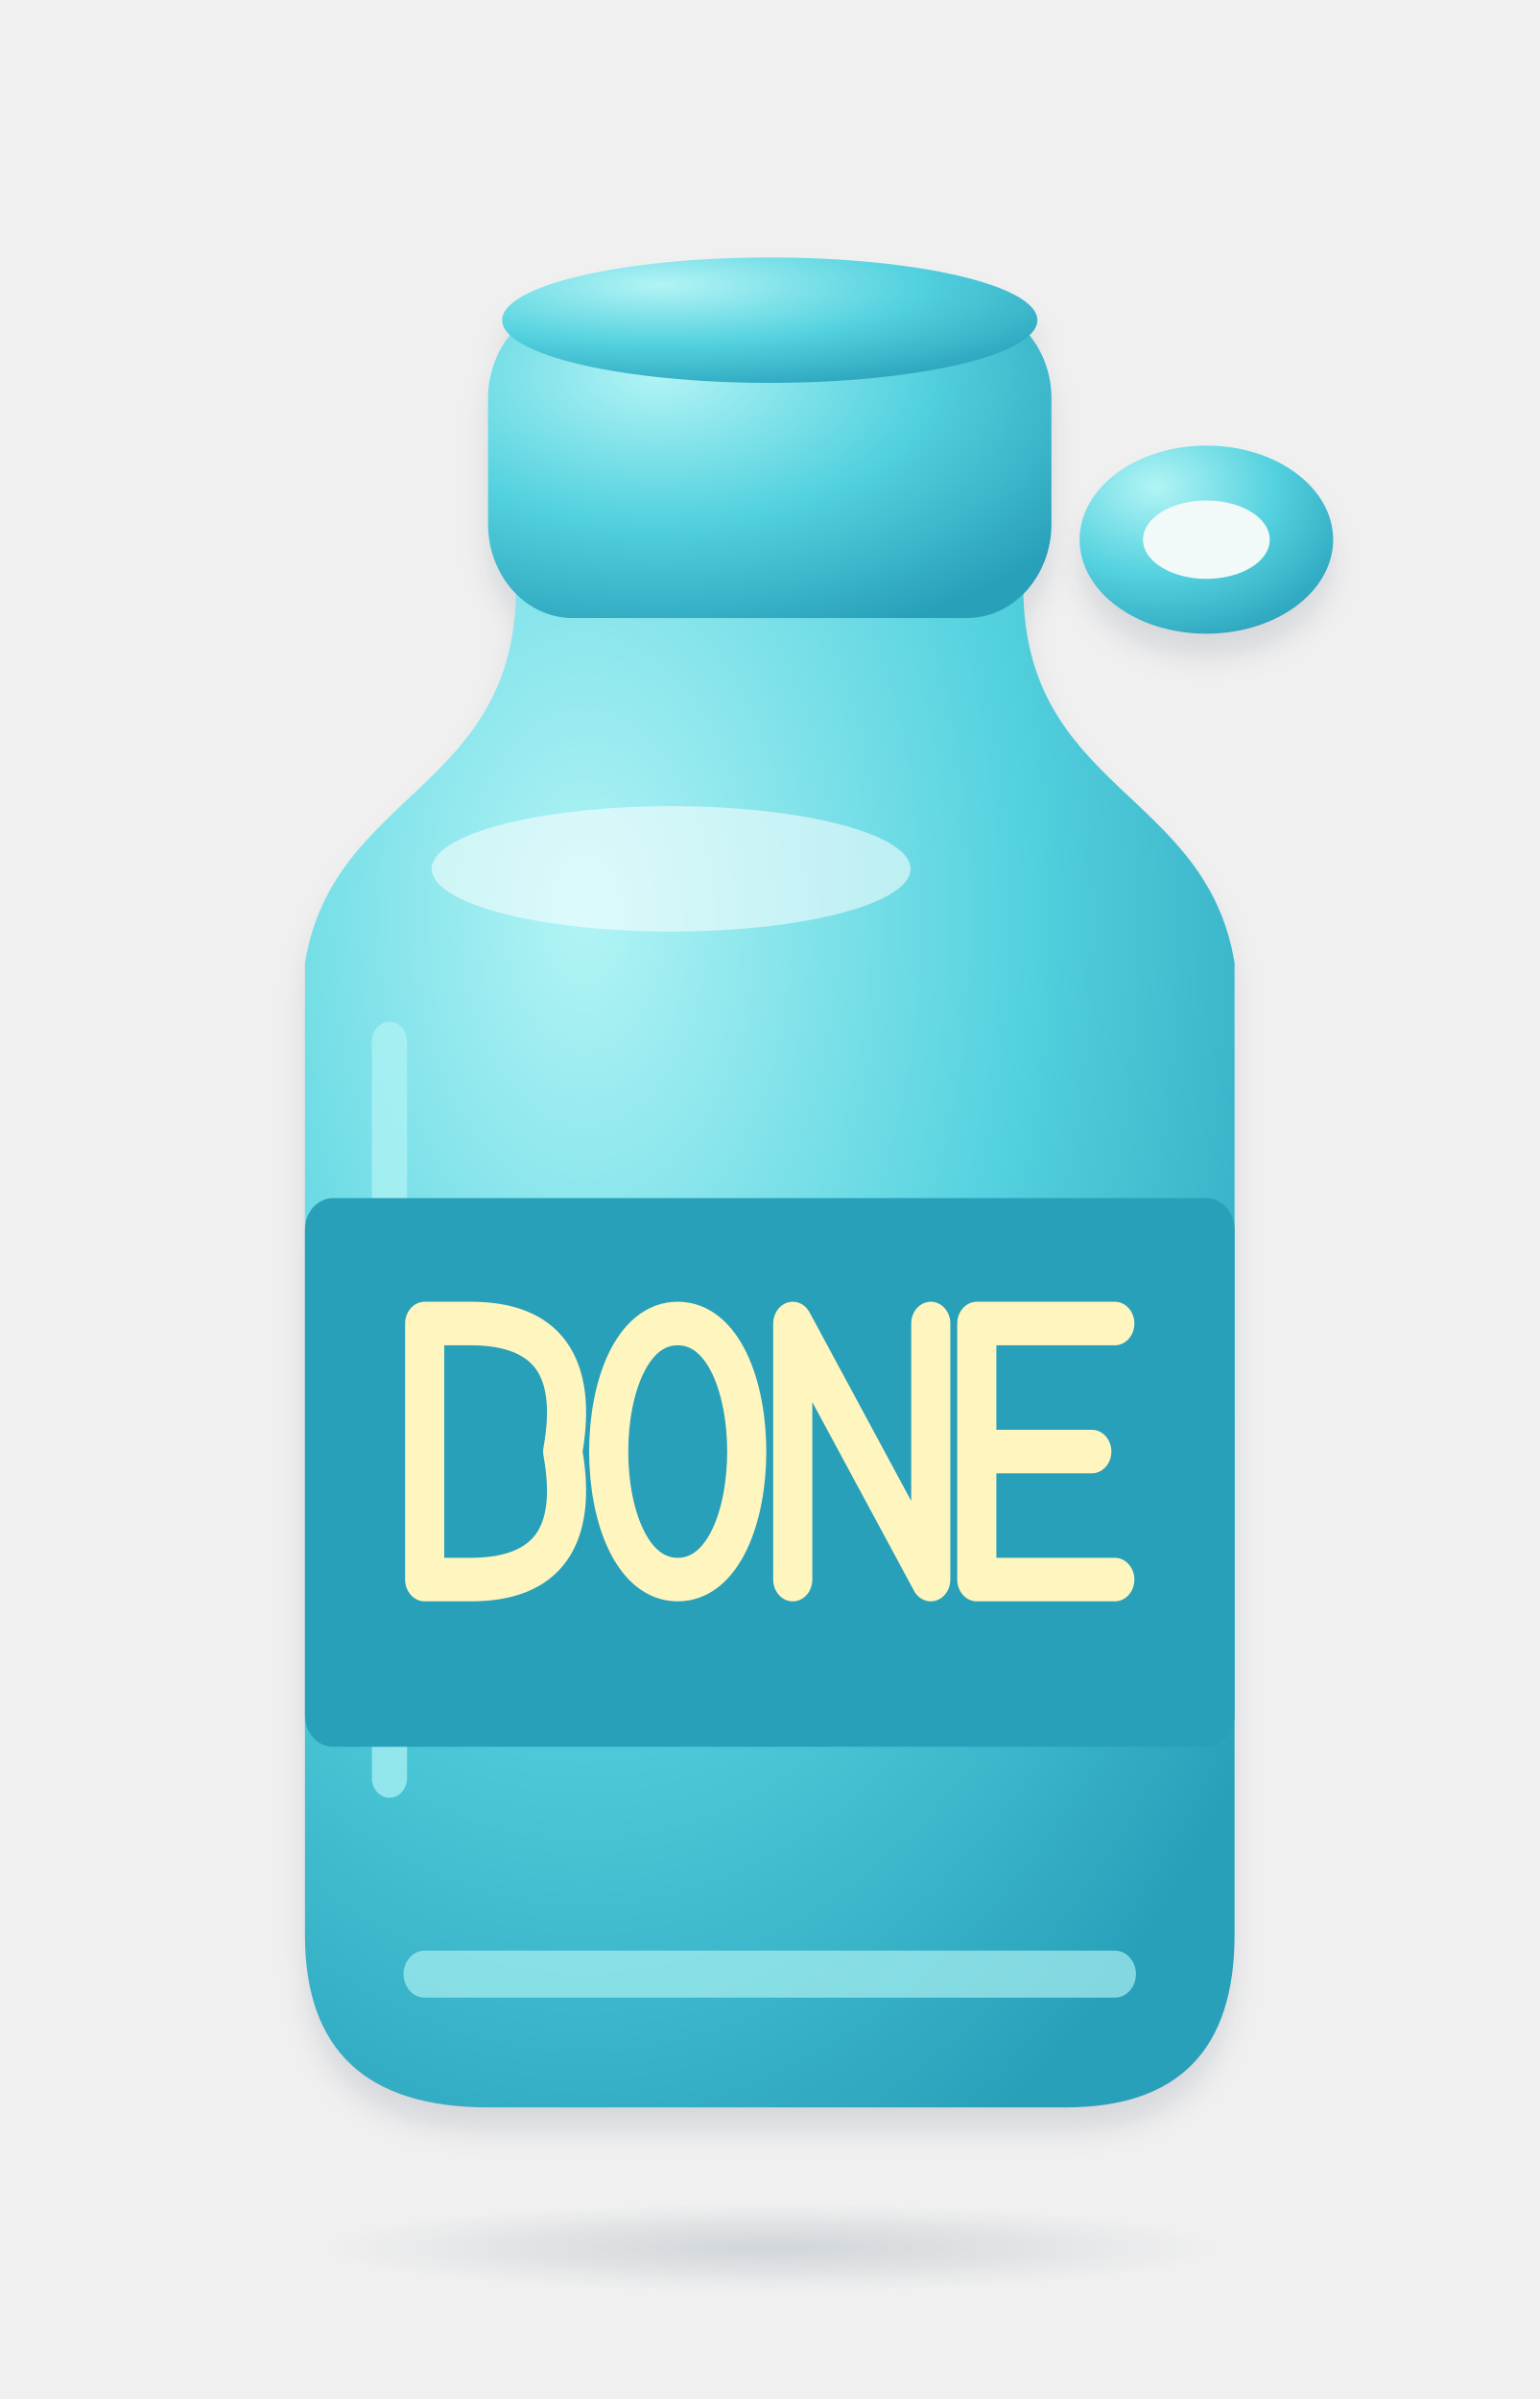
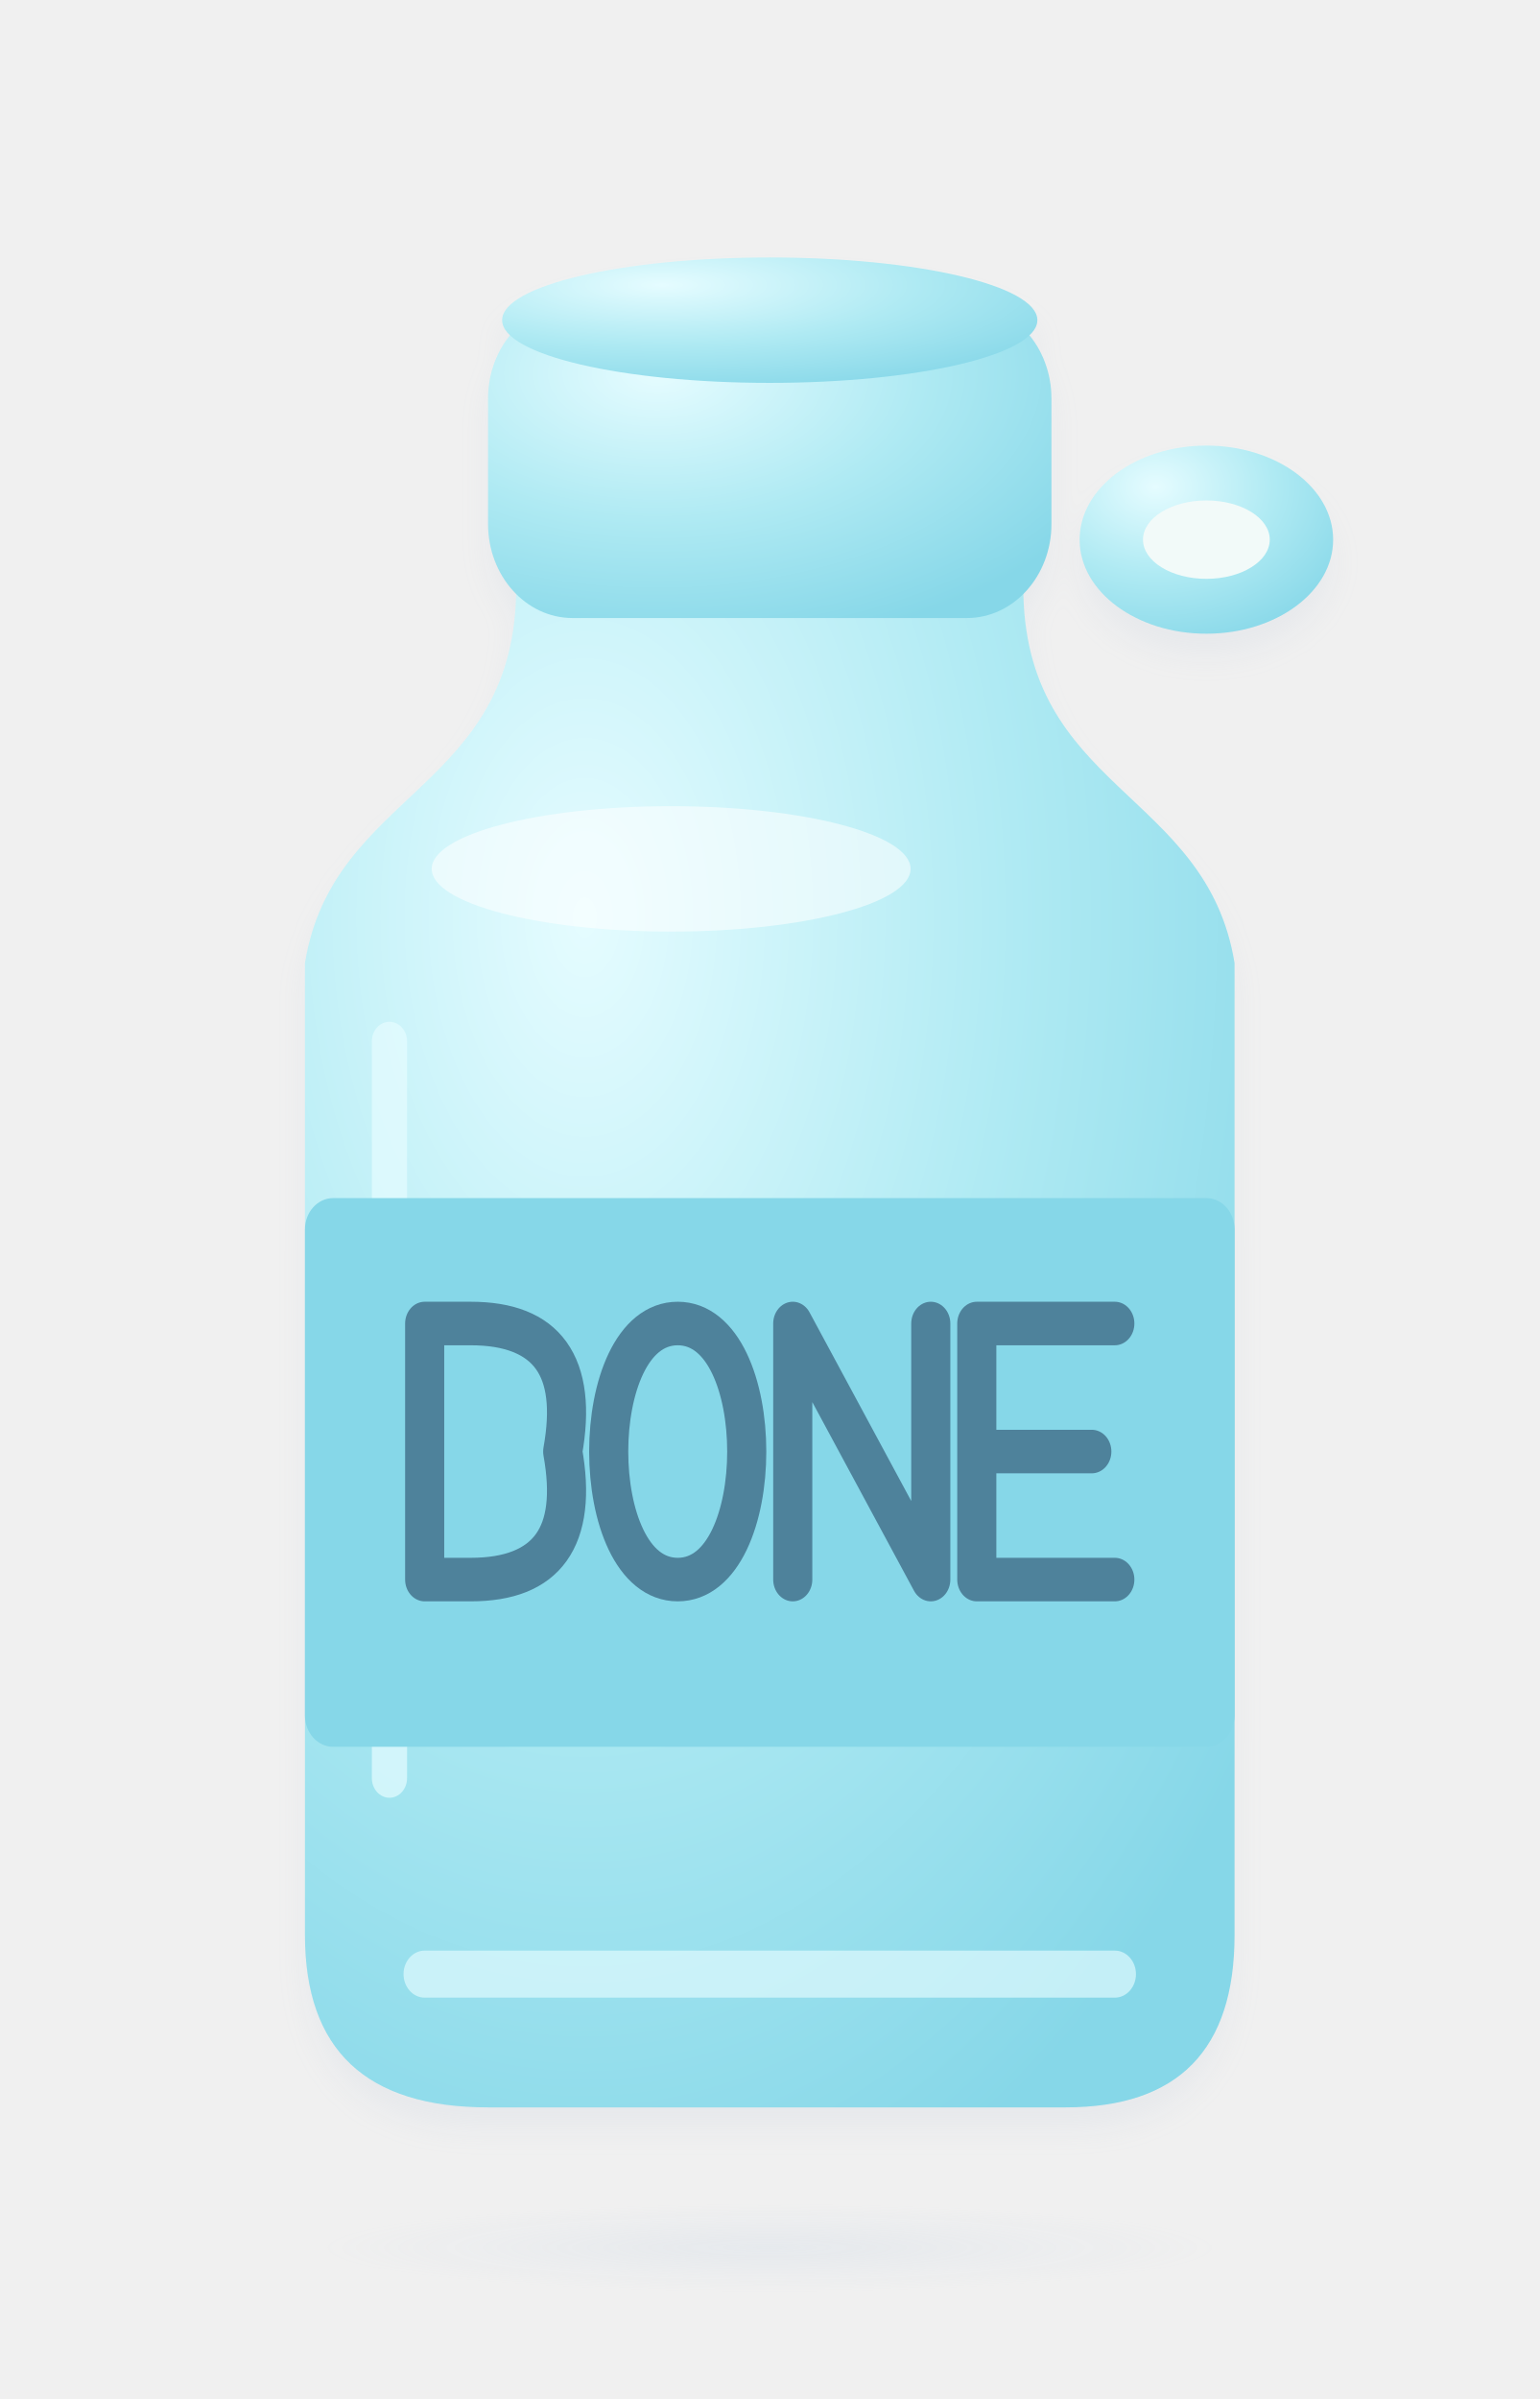
<svg xmlns="http://www.w3.org/2000/svg" viewBox="-4 -3 94 144" width="86" height="134" preserveAspectRatio="xMidYMid meet">
  <defs>
    <radialGradient id="cyan" cx="30%" cy="22%" r="90%">
-       <stop stop-color="#b2f4f5" />
-       <stop offset=".52" stop-color="#54d2df" />
-       <stop offset="1" stop-color="#28a0ba" />
+       <stop stop-color="#e5fcff" />
+       <stop offset=".52" stop-color="#afeaf3" />
+       <stop offset="1" stop-color="#86d7e8" />
    </radialGradient>
    <radialGradient id="floor-shadow">
-       <stop stop-color="#456077" stop-opacity=".18" />
-       <stop offset=".6" stop-color="#456077" stop-opacity=".08" />
-       <stop offset="1" stop-color="#456077" stop-opacity="0" />
+       <stop stop-color="#9db9d8" stop-opacity=".12" />
+       <stop offset=".6" stop-color="#9db9d8" stop-opacity=".05" />
+       <stop offset="1" stop-color="#9db9d8" stop-opacity="0" />
    </radialGradient>
    <filter id="object-shadow" filterUnits="userSpaceOnUse" x="-10" y="-10" width="106" height="158" color-interpolation-filters="sRGB">
      <feGaussianBlur in="SourceAlpha" stdDeviation=".85" result="soft-shadow" />
      <feOffset in="soft-shadow" dy="1.4" result="offset-shadow" />
-       <feFlood flood-color="#45566c" flood-opacity=".15" />
+       <feFlood flood-color="#96acce" flood-opacity=".10" />
      <feComposite in2="offset-shadow" operator="in" />
      <feMerge>
        <feMergeNode />
        <feMergeNode in="SourceGraphic" />
      </feMerge>
    </filter>
  </defs>
  <ellipse cx="43.0" cy="133" rx="27.52" ry="2.7" fill="url(#floor-shadow)" />
  <g filter="url(#object-shadow)">
    <g transform="scale(0.86 0.957143)">
      <ellipse cx="81" cy="30" rx="9" ry="6" fill="url(#cyan)" />
      <ellipse cx="81" cy="30" rx="4.5" ry="2.5" fill="#f2faf9" />
      <path d="M32 33 C32 46 19 46 17 57 L17 119 Q17 130 30 130 L71 130 Q83 130 83 119 L83 57 C81 46 68 46 68 33Z" fill="url(#cyan)" />
      <rect x="30" y="15" width="40" height="20" rx="6" fill="url(#cyan)" />
      <ellipse cx="50" cy="16" rx="19" ry="4" fill="url(#cyan)" />
      <ellipse cx="43" cy="51" rx="17" ry="4" fill="#fff" opacity=".55" />
-       <path d="M23 62 V109" fill="none" stroke="#b2f4f5" stroke-width="2.5" stroke-linecap="round" stroke-linejoin="round" opacity=".7" />
-       <rect x="17" y="72" width="66" height="35" rx="2" fill="#28a0ba" />
+       <path d="M23 62 V109" fill="none" stroke="#e5fcff" stroke-width="2.5" stroke-linecap="round" stroke-linejoin="round" opacity=".7" />
+       <rect x="17" y="72" width="66" height="35" rx="2" fill="#86d7e8" />
      <g transform="translate(25.500 80) scale(1.63333)">
        <g transform="translate(0 0)">
-           <path d="M0 0 V10 H2 Q7 10 6 5 Q7 0 2 0Z" fill="none" stroke="#fff5be" stroke-width="1.7" stroke-linecap="round" stroke-linejoin="round" />
+           <path d="M0 0 V10 H2 Q7 10 6 5 Q7 0 2 0Z" fill="none" stroke="#4e829b" stroke-width="1.7" stroke-linecap="round" stroke-linejoin="round" />
        </g>
        <g transform="translate(8 0)">
-           <path d="M3 0 C-1 0 -1 10 3 10 C7 10 7 0 3 0Z" fill="none" stroke="#fff5be" stroke-width="1.7" stroke-linecap="round" stroke-linejoin="round" />
+           <path d="M3 0 C-1 0 -1 10 3 10 C7 10 7 0 3 0Z" fill="none" stroke="#4e829b" stroke-width="1.7" stroke-linecap="round" stroke-linejoin="round" />
        </g>
        <g transform="translate(16 0)">
-           <path d="M0 10 V0 L6 10 V0" fill="none" stroke="#fff5be" stroke-width="1.7" stroke-linecap="round" stroke-linejoin="round" />
+           <path d="M0 10 V0 L6 10 V0" fill="none" stroke="#4e829b" stroke-width="1.7" stroke-linecap="round" stroke-linejoin="round" />
        </g>
        <g transform="translate(24 0)">
-           <path d="M6 0 H0 V10 H6 M0 5 H5" fill="none" stroke="#fff5be" stroke-width="1.7" stroke-linecap="round" stroke-linejoin="round" />
+           <path d="M6 0 H0 V10 H6 M0 5 H5" fill="none" stroke="#4e829b" stroke-width="1.7" stroke-linecap="round" stroke-linejoin="round" />
        </g>
      </g>
-       <rect x="24" y="120" width="52" height="3" rx="1.5" fill="#b2f4f5" opacity=".65" />
+       <rect x="24" y="120" width="52" height="3" rx="1.5" fill="#e5fcff" opacity=".65" />
    </g>
  </g>
</svg>
